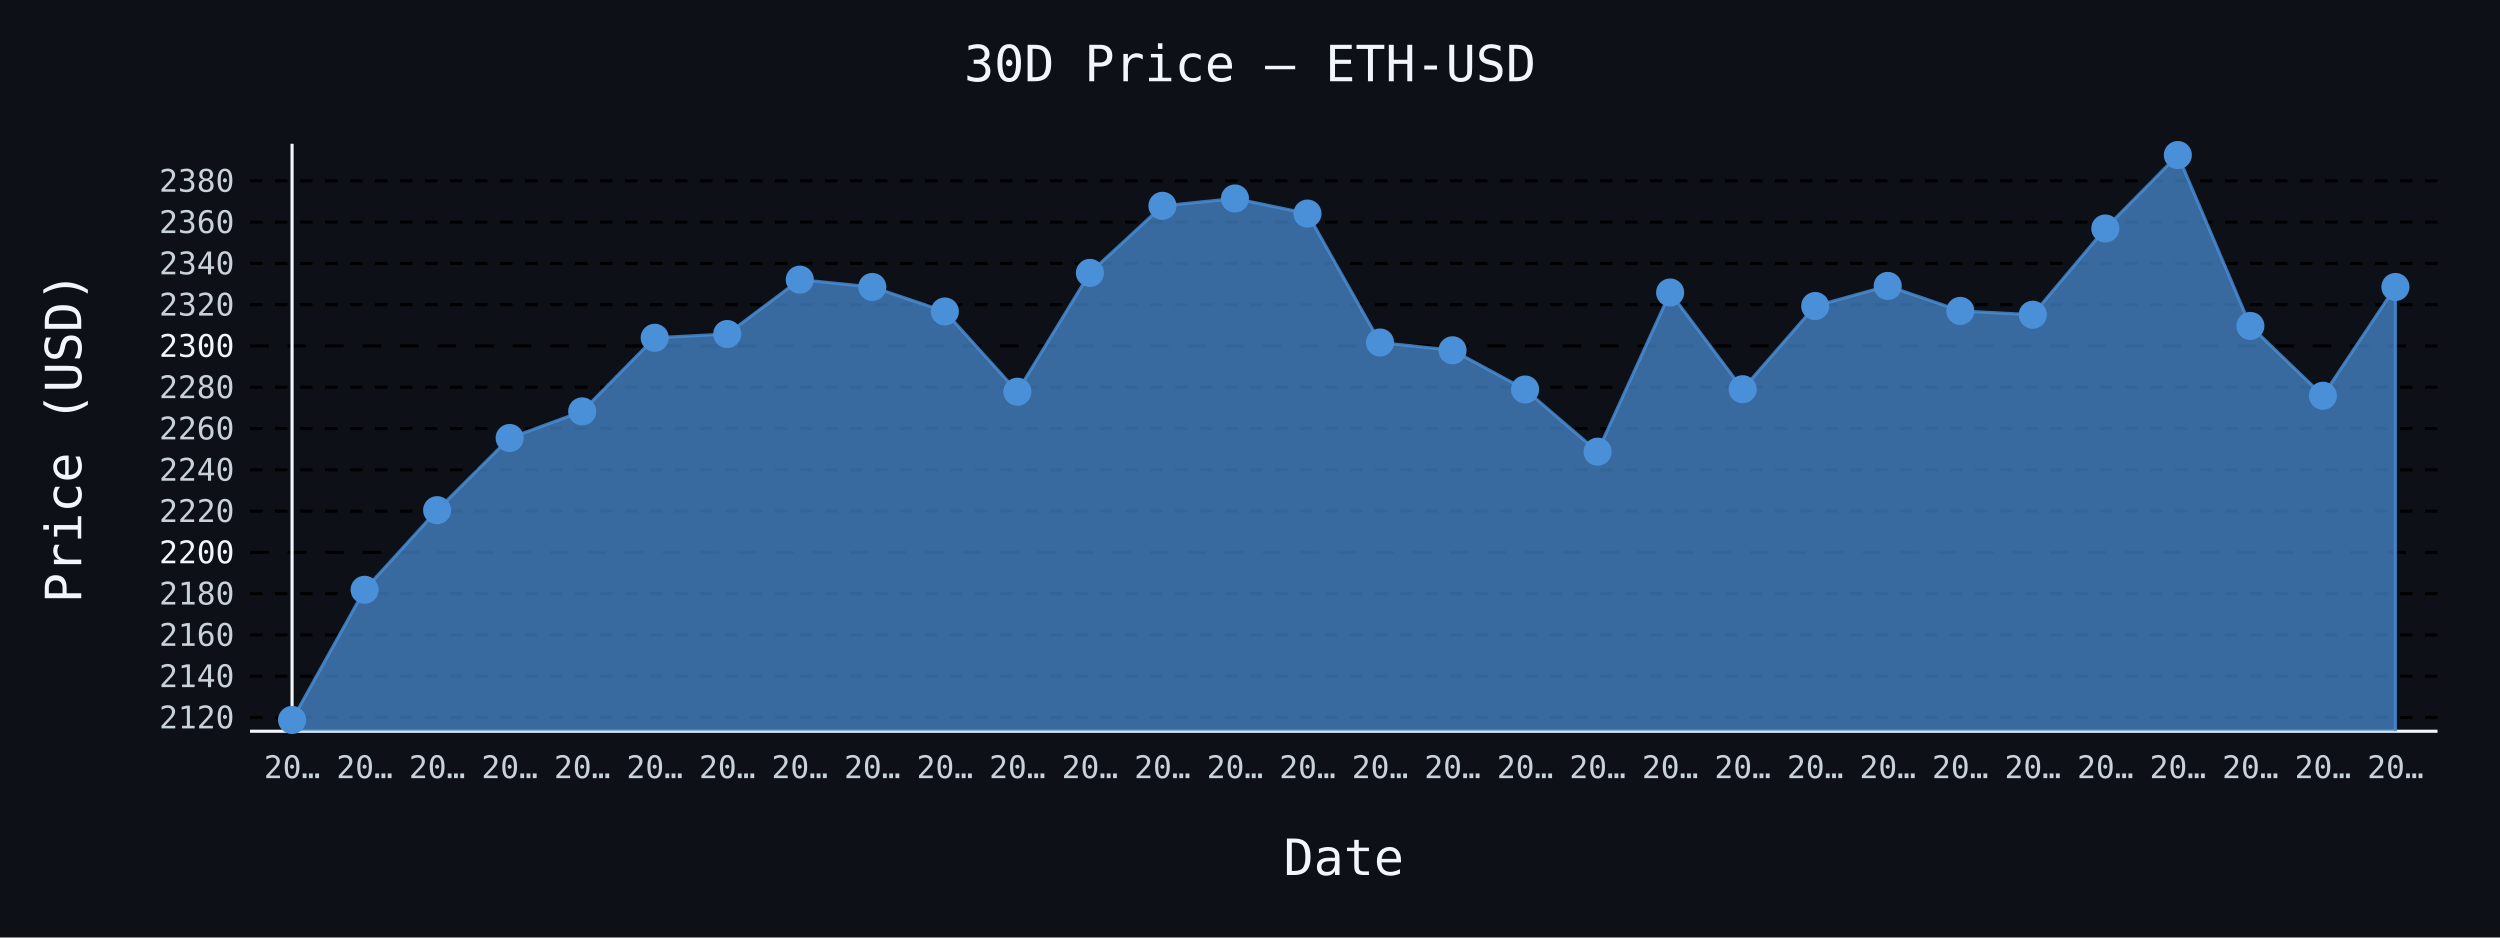
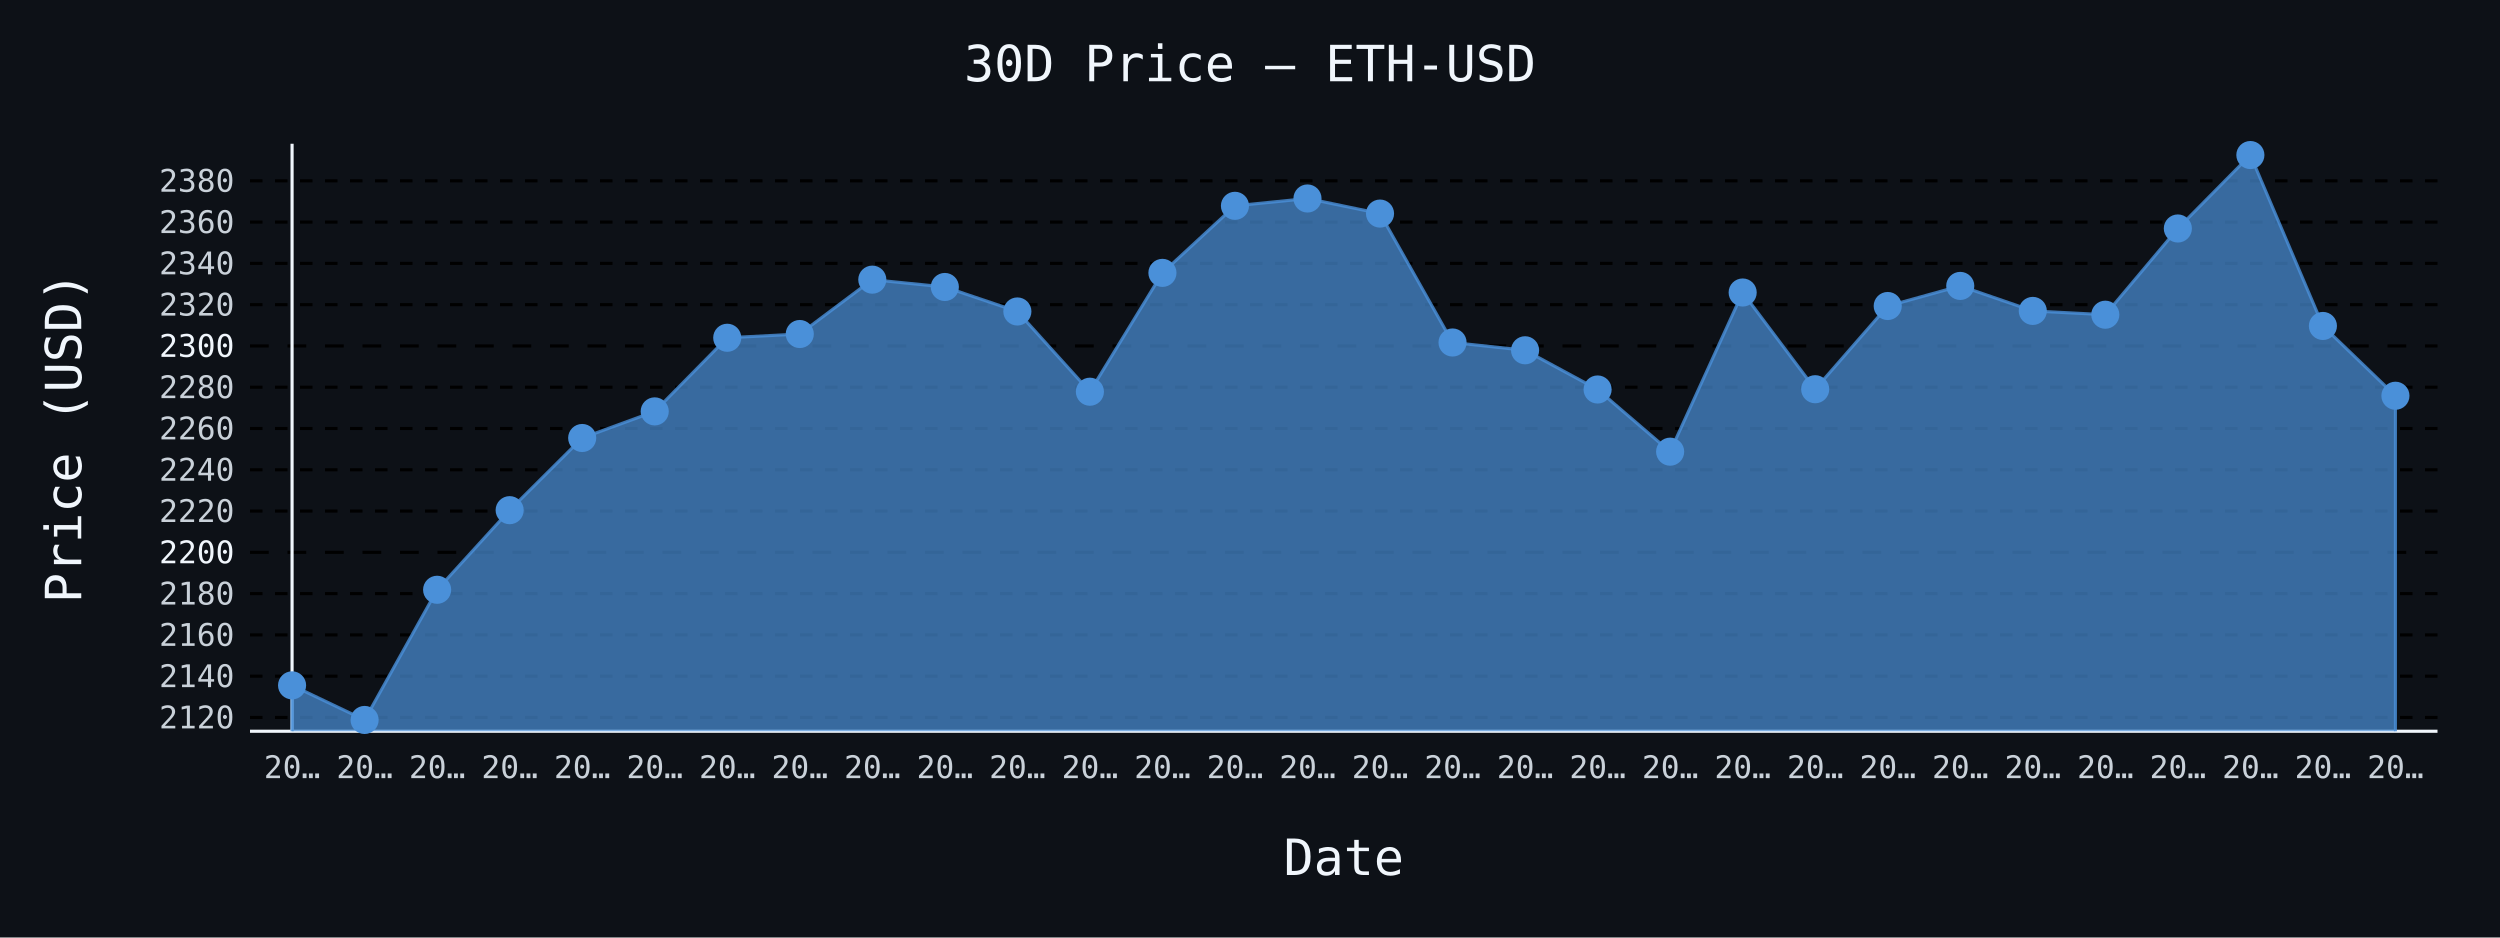
- <svg xmlns="http://www.w3.org/2000/svg" id="chart-c7792760-d975-44f0-aed2-12812cb6af30" class="pygal-chart" viewBox="0 0 800 300">
+ <svg xmlns="http://www.w3.org/2000/svg" id="chart-e688e5fb-0872-4450-bf79-f1bb2879bcd1" class="pygal-chart" viewBox="0 0 800 300">
  <defs>
-     <style type="text/css">#chart-c7792760-d975-44f0-aed2-12812cb6af30{-webkit-user-select:none;-webkit-font-smoothing:antialiased;font-family:monospace}#chart-c7792760-d975-44f0-aed2-12812cb6af30 .title{font-family:monospace;font-size:16px}#chart-c7792760-d975-44f0-aed2-12812cb6af30 .legends .legend text{font-family:monospace;font-size:14px}#chart-c7792760-d975-44f0-aed2-12812cb6af30 .axis text{font-family:monospace;font-size:10px}#chart-c7792760-d975-44f0-aed2-12812cb6af30 .axis text.major{font-family:monospace;font-size:10px}#chart-c7792760-d975-44f0-aed2-12812cb6af30 .text-overlay text.value{font-family:monospace;font-size:16px}#chart-c7792760-d975-44f0-aed2-12812cb6af30 .text-overlay text.label{font-family:monospace;font-size:10px}#chart-c7792760-d975-44f0-aed2-12812cb6af30 .tooltip{font-family:monospace;font-size:14px}#chart-c7792760-d975-44f0-aed2-12812cb6af30 text.no_data{font-family:monospace;font-size:64px}
- #chart-c7792760-d975-44f0-aed2-12812cb6af30{background-color:#0d1117}#chart-c7792760-d975-44f0-aed2-12812cb6af30 path,#chart-c7792760-d975-44f0-aed2-12812cb6af30 line,#chart-c7792760-d975-44f0-aed2-12812cb6af30 rect,#chart-c7792760-d975-44f0-aed2-12812cb6af30 circle{-webkit-transition:150ms;-moz-transition:150ms;transition:150ms}#chart-c7792760-d975-44f0-aed2-12812cb6af30 .graph &gt; .background{fill:#0d1117}#chart-c7792760-d975-44f0-aed2-12812cb6af30 .plot &gt; .background{fill:#0d1117}#chart-c7792760-d975-44f0-aed2-12812cb6af30 .graph{fill:#c9d1d9}#chart-c7792760-d975-44f0-aed2-12812cb6af30 text.no_data{fill:#f0f6fc}#chart-c7792760-d975-44f0-aed2-12812cb6af30 .title{fill:#f0f6fc}#chart-c7792760-d975-44f0-aed2-12812cb6af30 .legends .legend text{fill:#c9d1d9}#chart-c7792760-d975-44f0-aed2-12812cb6af30 .legends .legend:hover text{fill:#f0f6fc}#chart-c7792760-d975-44f0-aed2-12812cb6af30 .axis .line{stroke:#f0f6fc}#chart-c7792760-d975-44f0-aed2-12812cb6af30 .axis .guide.line{stroke:#8b949e}#chart-c7792760-d975-44f0-aed2-12812cb6af30 .axis .major.line{stroke:#c9d1d9}#chart-c7792760-d975-44f0-aed2-12812cb6af30 .axis text.major{fill:#f0f6fc}#chart-c7792760-d975-44f0-aed2-12812cb6af30 .axis.y .guides:hover .guide.line,#chart-c7792760-d975-44f0-aed2-12812cb6af30 .line-graph .axis.x .guides:hover .guide.line,#chart-c7792760-d975-44f0-aed2-12812cb6af30 .stackedline-graph .axis.x .guides:hover .guide.line,#chart-c7792760-d975-44f0-aed2-12812cb6af30 .xy-graph .axis.x .guides:hover .guide.line{stroke:#f0f6fc}#chart-c7792760-d975-44f0-aed2-12812cb6af30 .axis .guides:hover text{fill:#f0f6fc}#chart-c7792760-d975-44f0-aed2-12812cb6af30 .reactive{fill-opacity:.7;stroke-opacity:.8;stroke-width:1}#chart-c7792760-d975-44f0-aed2-12812cb6af30 .ci{stroke:#c9d1d9}#chart-c7792760-d975-44f0-aed2-12812cb6af30 .reactive.active,#chart-c7792760-d975-44f0-aed2-12812cb6af30 .active .reactive{fill-opacity:.8;stroke-opacity:.9;stroke-width:4}#chart-c7792760-d975-44f0-aed2-12812cb6af30 .ci .reactive.active{stroke-width:1.5}#chart-c7792760-d975-44f0-aed2-12812cb6af30 .series text{fill:#f0f6fc}#chart-c7792760-d975-44f0-aed2-12812cb6af30 .tooltip rect{fill:#0d1117;stroke:#f0f6fc;-webkit-transition:opacity 150ms;-moz-transition:opacity 150ms;transition:opacity 150ms}#chart-c7792760-d975-44f0-aed2-12812cb6af30 .tooltip .label{fill:#c9d1d9}#chart-c7792760-d975-44f0-aed2-12812cb6af30 .tooltip .label{fill:#c9d1d9}#chart-c7792760-d975-44f0-aed2-12812cb6af30 .tooltip .legend{font-size:.8em;fill:#8b949e}#chart-c7792760-d975-44f0-aed2-12812cb6af30 .tooltip .x_label{font-size:.6em;fill:#f0f6fc}#chart-c7792760-d975-44f0-aed2-12812cb6af30 .tooltip .xlink{font-size:.5em;text-decoration:underline}#chart-c7792760-d975-44f0-aed2-12812cb6af30 .tooltip .value{font-size:1.5em}#chart-c7792760-d975-44f0-aed2-12812cb6af30 .bound{font-size:.5em}#chart-c7792760-d975-44f0-aed2-12812cb6af30 .max-value{font-size:.75em;fill:#8b949e}#chart-c7792760-d975-44f0-aed2-12812cb6af30 .map-element{fill:#0d1117;stroke:#8b949e !important}#chart-c7792760-d975-44f0-aed2-12812cb6af30 .map-element .reactive{fill-opacity:inherit;stroke-opacity:inherit}#chart-c7792760-d975-44f0-aed2-12812cb6af30 .color-0,#chart-c7792760-d975-44f0-aed2-12812cb6af30 .color-0 a:visited{stroke:#4a90d9;fill:#4a90d9}#chart-c7792760-d975-44f0-aed2-12812cb6af30 .text-overlay .color-0 text{fill:black}
- #chart-c7792760-d975-44f0-aed2-12812cb6af30 text.no_data{text-anchor:middle}#chart-c7792760-d975-44f0-aed2-12812cb6af30 .guide.line{fill:none}#chart-c7792760-d975-44f0-aed2-12812cb6af30 .centered{text-anchor:middle}#chart-c7792760-d975-44f0-aed2-12812cb6af30 .title{text-anchor:middle}#chart-c7792760-d975-44f0-aed2-12812cb6af30 .legends .legend text{fill-opacity:1}#chart-c7792760-d975-44f0-aed2-12812cb6af30 .axis.x text{text-anchor:middle}#chart-c7792760-d975-44f0-aed2-12812cb6af30 .axis.x:not(.web) text[transform]{text-anchor:start}#chart-c7792760-d975-44f0-aed2-12812cb6af30 .axis.x:not(.web) text[transform].backwards{text-anchor:end}#chart-c7792760-d975-44f0-aed2-12812cb6af30 .axis.y text{text-anchor:end}#chart-c7792760-d975-44f0-aed2-12812cb6af30 .axis.y text[transform].backwards{text-anchor:start}#chart-c7792760-d975-44f0-aed2-12812cb6af30 .axis.y2 text{text-anchor:start}#chart-c7792760-d975-44f0-aed2-12812cb6af30 .axis.y2 text[transform].backwards{text-anchor:end}#chart-c7792760-d975-44f0-aed2-12812cb6af30 .axis .guide.line{stroke-dasharray:4,4;stroke:black}#chart-c7792760-d975-44f0-aed2-12812cb6af30 .axis .major.guide.line{stroke-dasharray:6,6;stroke:black}#chart-c7792760-d975-44f0-aed2-12812cb6af30 .horizontal .axis.y .guide.line,#chart-c7792760-d975-44f0-aed2-12812cb6af30 .horizontal .axis.y2 .guide.line,#chart-c7792760-d975-44f0-aed2-12812cb6af30 .vertical .axis.x .guide.line{opacity:0}#chart-c7792760-d975-44f0-aed2-12812cb6af30 .horizontal .axis.always_show .guide.line,#chart-c7792760-d975-44f0-aed2-12812cb6af30 .vertical .axis.always_show .guide.line{opacity:1 !important}#chart-c7792760-d975-44f0-aed2-12812cb6af30 .axis.y .guides:hover .guide.line,#chart-c7792760-d975-44f0-aed2-12812cb6af30 .axis.y2 .guides:hover .guide.line,#chart-c7792760-d975-44f0-aed2-12812cb6af30 .axis.x .guides:hover .guide.line{opacity:1}#chart-c7792760-d975-44f0-aed2-12812cb6af30 .axis .guides:hover text{opacity:1}#chart-c7792760-d975-44f0-aed2-12812cb6af30 .nofill{fill:none}#chart-c7792760-d975-44f0-aed2-12812cb6af30 .subtle-fill{fill-opacity:.2}#chart-c7792760-d975-44f0-aed2-12812cb6af30 .dot{stroke-width:1px;fill-opacity:1;stroke-opacity:1}#chart-c7792760-d975-44f0-aed2-12812cb6af30 .dot.active{stroke-width:5px}#chart-c7792760-d975-44f0-aed2-12812cb6af30 .dot.negative{fill:transparent}#chart-c7792760-d975-44f0-aed2-12812cb6af30 text,#chart-c7792760-d975-44f0-aed2-12812cb6af30 tspan{stroke:none !important}#chart-c7792760-d975-44f0-aed2-12812cb6af30 .series text.active{opacity:1}#chart-c7792760-d975-44f0-aed2-12812cb6af30 .tooltip rect{fill-opacity:.95;stroke-width:.5}#chart-c7792760-d975-44f0-aed2-12812cb6af30 .tooltip text{fill-opacity:1}#chart-c7792760-d975-44f0-aed2-12812cb6af30 .showable{visibility:hidden}#chart-c7792760-d975-44f0-aed2-12812cb6af30 .showable.shown{visibility:visible}#chart-c7792760-d975-44f0-aed2-12812cb6af30 .gauge-background{fill:rgba(229,229,229,1);stroke:none}#chart-c7792760-d975-44f0-aed2-12812cb6af30 .bg-lines{stroke:#0d1117;stroke-width:2px}</style>
+     <style type="text/css">#chart-e688e5fb-0872-4450-bf79-f1bb2879bcd1{-webkit-user-select:none;-webkit-font-smoothing:antialiased;font-family:monospace}#chart-e688e5fb-0872-4450-bf79-f1bb2879bcd1 .title{font-family:monospace;font-size:16px}#chart-e688e5fb-0872-4450-bf79-f1bb2879bcd1 .legends .legend text{font-family:monospace;font-size:14px}#chart-e688e5fb-0872-4450-bf79-f1bb2879bcd1 .axis text{font-family:monospace;font-size:10px}#chart-e688e5fb-0872-4450-bf79-f1bb2879bcd1 .axis text.major{font-family:monospace;font-size:10px}#chart-e688e5fb-0872-4450-bf79-f1bb2879bcd1 .text-overlay text.value{font-family:monospace;font-size:16px}#chart-e688e5fb-0872-4450-bf79-f1bb2879bcd1 .text-overlay text.label{font-family:monospace;font-size:10px}#chart-e688e5fb-0872-4450-bf79-f1bb2879bcd1 .tooltip{font-family:monospace;font-size:14px}#chart-e688e5fb-0872-4450-bf79-f1bb2879bcd1 text.no_data{font-family:monospace;font-size:64px}
+ #chart-e688e5fb-0872-4450-bf79-f1bb2879bcd1{background-color:#0d1117}#chart-e688e5fb-0872-4450-bf79-f1bb2879bcd1 path,#chart-e688e5fb-0872-4450-bf79-f1bb2879bcd1 line,#chart-e688e5fb-0872-4450-bf79-f1bb2879bcd1 rect,#chart-e688e5fb-0872-4450-bf79-f1bb2879bcd1 circle{-webkit-transition:150ms;-moz-transition:150ms;transition:150ms}#chart-e688e5fb-0872-4450-bf79-f1bb2879bcd1 .graph &gt; .background{fill:#0d1117}#chart-e688e5fb-0872-4450-bf79-f1bb2879bcd1 .plot &gt; .background{fill:#0d1117}#chart-e688e5fb-0872-4450-bf79-f1bb2879bcd1 .graph{fill:#c9d1d9}#chart-e688e5fb-0872-4450-bf79-f1bb2879bcd1 text.no_data{fill:#f0f6fc}#chart-e688e5fb-0872-4450-bf79-f1bb2879bcd1 .title{fill:#f0f6fc}#chart-e688e5fb-0872-4450-bf79-f1bb2879bcd1 .legends .legend text{fill:#c9d1d9}#chart-e688e5fb-0872-4450-bf79-f1bb2879bcd1 .legends .legend:hover text{fill:#f0f6fc}#chart-e688e5fb-0872-4450-bf79-f1bb2879bcd1 .axis .line{stroke:#f0f6fc}#chart-e688e5fb-0872-4450-bf79-f1bb2879bcd1 .axis .guide.line{stroke:#8b949e}#chart-e688e5fb-0872-4450-bf79-f1bb2879bcd1 .axis .major.line{stroke:#c9d1d9}#chart-e688e5fb-0872-4450-bf79-f1bb2879bcd1 .axis text.major{fill:#f0f6fc}#chart-e688e5fb-0872-4450-bf79-f1bb2879bcd1 .axis.y .guides:hover .guide.line,#chart-e688e5fb-0872-4450-bf79-f1bb2879bcd1 .line-graph .axis.x .guides:hover .guide.line,#chart-e688e5fb-0872-4450-bf79-f1bb2879bcd1 .stackedline-graph .axis.x .guides:hover .guide.line,#chart-e688e5fb-0872-4450-bf79-f1bb2879bcd1 .xy-graph .axis.x .guides:hover .guide.line{stroke:#f0f6fc}#chart-e688e5fb-0872-4450-bf79-f1bb2879bcd1 .axis .guides:hover text{fill:#f0f6fc}#chart-e688e5fb-0872-4450-bf79-f1bb2879bcd1 .reactive{fill-opacity:.7;stroke-opacity:.8;stroke-width:1}#chart-e688e5fb-0872-4450-bf79-f1bb2879bcd1 .ci{stroke:#c9d1d9}#chart-e688e5fb-0872-4450-bf79-f1bb2879bcd1 .reactive.active,#chart-e688e5fb-0872-4450-bf79-f1bb2879bcd1 .active .reactive{fill-opacity:.8;stroke-opacity:.9;stroke-width:4}#chart-e688e5fb-0872-4450-bf79-f1bb2879bcd1 .ci .reactive.active{stroke-width:1.5}#chart-e688e5fb-0872-4450-bf79-f1bb2879bcd1 .series text{fill:#f0f6fc}#chart-e688e5fb-0872-4450-bf79-f1bb2879bcd1 .tooltip rect{fill:#0d1117;stroke:#f0f6fc;-webkit-transition:opacity 150ms;-moz-transition:opacity 150ms;transition:opacity 150ms}#chart-e688e5fb-0872-4450-bf79-f1bb2879bcd1 .tooltip .label{fill:#c9d1d9}#chart-e688e5fb-0872-4450-bf79-f1bb2879bcd1 .tooltip .label{fill:#c9d1d9}#chart-e688e5fb-0872-4450-bf79-f1bb2879bcd1 .tooltip .legend{font-size:.8em;fill:#8b949e}#chart-e688e5fb-0872-4450-bf79-f1bb2879bcd1 .tooltip .x_label{font-size:.6em;fill:#f0f6fc}#chart-e688e5fb-0872-4450-bf79-f1bb2879bcd1 .tooltip .xlink{font-size:.5em;text-decoration:underline}#chart-e688e5fb-0872-4450-bf79-f1bb2879bcd1 .tooltip .value{font-size:1.5em}#chart-e688e5fb-0872-4450-bf79-f1bb2879bcd1 .bound{font-size:.5em}#chart-e688e5fb-0872-4450-bf79-f1bb2879bcd1 .max-value{font-size:.75em;fill:#8b949e}#chart-e688e5fb-0872-4450-bf79-f1bb2879bcd1 .map-element{fill:#0d1117;stroke:#8b949e !important}#chart-e688e5fb-0872-4450-bf79-f1bb2879bcd1 .map-element .reactive{fill-opacity:inherit;stroke-opacity:inherit}#chart-e688e5fb-0872-4450-bf79-f1bb2879bcd1 .color-0,#chart-e688e5fb-0872-4450-bf79-f1bb2879bcd1 .color-0 a:visited{stroke:#4a90d9;fill:#4a90d9}#chart-e688e5fb-0872-4450-bf79-f1bb2879bcd1 .text-overlay .color-0 text{fill:black}
+ #chart-e688e5fb-0872-4450-bf79-f1bb2879bcd1 text.no_data{text-anchor:middle}#chart-e688e5fb-0872-4450-bf79-f1bb2879bcd1 .guide.line{fill:none}#chart-e688e5fb-0872-4450-bf79-f1bb2879bcd1 .centered{text-anchor:middle}#chart-e688e5fb-0872-4450-bf79-f1bb2879bcd1 .title{text-anchor:middle}#chart-e688e5fb-0872-4450-bf79-f1bb2879bcd1 .legends .legend text{fill-opacity:1}#chart-e688e5fb-0872-4450-bf79-f1bb2879bcd1 .axis.x text{text-anchor:middle}#chart-e688e5fb-0872-4450-bf79-f1bb2879bcd1 .axis.x:not(.web) text[transform]{text-anchor:start}#chart-e688e5fb-0872-4450-bf79-f1bb2879bcd1 .axis.x:not(.web) text[transform].backwards{text-anchor:end}#chart-e688e5fb-0872-4450-bf79-f1bb2879bcd1 .axis.y text{text-anchor:end}#chart-e688e5fb-0872-4450-bf79-f1bb2879bcd1 .axis.y text[transform].backwards{text-anchor:start}#chart-e688e5fb-0872-4450-bf79-f1bb2879bcd1 .axis.y2 text{text-anchor:start}#chart-e688e5fb-0872-4450-bf79-f1bb2879bcd1 .axis.y2 text[transform].backwards{text-anchor:end}#chart-e688e5fb-0872-4450-bf79-f1bb2879bcd1 .axis .guide.line{stroke-dasharray:4,4;stroke:black}#chart-e688e5fb-0872-4450-bf79-f1bb2879bcd1 .axis .major.guide.line{stroke-dasharray:6,6;stroke:black}#chart-e688e5fb-0872-4450-bf79-f1bb2879bcd1 .horizontal .axis.y .guide.line,#chart-e688e5fb-0872-4450-bf79-f1bb2879bcd1 .horizontal .axis.y2 .guide.line,#chart-e688e5fb-0872-4450-bf79-f1bb2879bcd1 .vertical .axis.x .guide.line{opacity:0}#chart-e688e5fb-0872-4450-bf79-f1bb2879bcd1 .horizontal .axis.always_show .guide.line,#chart-e688e5fb-0872-4450-bf79-f1bb2879bcd1 .vertical .axis.always_show .guide.line{opacity:1 !important}#chart-e688e5fb-0872-4450-bf79-f1bb2879bcd1 .axis.y .guides:hover .guide.line,#chart-e688e5fb-0872-4450-bf79-f1bb2879bcd1 .axis.y2 .guides:hover .guide.line,#chart-e688e5fb-0872-4450-bf79-f1bb2879bcd1 .axis.x .guides:hover .guide.line{opacity:1}#chart-e688e5fb-0872-4450-bf79-f1bb2879bcd1 .axis .guides:hover text{opacity:1}#chart-e688e5fb-0872-4450-bf79-f1bb2879bcd1 .nofill{fill:none}#chart-e688e5fb-0872-4450-bf79-f1bb2879bcd1 .subtle-fill{fill-opacity:.2}#chart-e688e5fb-0872-4450-bf79-f1bb2879bcd1 .dot{stroke-width:1px;fill-opacity:1;stroke-opacity:1}#chart-e688e5fb-0872-4450-bf79-f1bb2879bcd1 .dot.active{stroke-width:5px}#chart-e688e5fb-0872-4450-bf79-f1bb2879bcd1 .dot.negative{fill:transparent}#chart-e688e5fb-0872-4450-bf79-f1bb2879bcd1 text,#chart-e688e5fb-0872-4450-bf79-f1bb2879bcd1 tspan{stroke:none !important}#chart-e688e5fb-0872-4450-bf79-f1bb2879bcd1 .series text.active{opacity:1}#chart-e688e5fb-0872-4450-bf79-f1bb2879bcd1 .tooltip rect{fill-opacity:.95;stroke-width:.5}#chart-e688e5fb-0872-4450-bf79-f1bb2879bcd1 .tooltip text{fill-opacity:1}#chart-e688e5fb-0872-4450-bf79-f1bb2879bcd1 .showable{visibility:hidden}#chart-e688e5fb-0872-4450-bf79-f1bb2879bcd1 .showable.shown{visibility:visible}#chart-e688e5fb-0872-4450-bf79-f1bb2879bcd1 .gauge-background{fill:rgba(229,229,229,1);stroke:none}#chart-e688e5fb-0872-4450-bf79-f1bb2879bcd1 .bg-lines{stroke:#0d1117;stroke-width:2px}</style>
  </defs>
  <g class="graph line-graph vertical">
    <rect x="0" y="0" width="800" height="300" class="background" />
    <g transform="translate(80, 46)" class="plot">
      <rect x="0" y="0" width="700.0" height="188" class="background" />
      <g class="axis y always_show">
        <path d="M0 188 h700" class="line" />
        <g class="guides">
          <path d="M0 183.585 h700" class="guide line" />
          <text x="-5" y="187.085" class="">2120</text>
        </g>
        <g class="guides">
          <path d="M0 170.376 h700" class="guide line" />
          <text x="-5" y="173.876" class="">2140</text>
        </g>
        <g class="guides">
          <path d="M0 157.167 h700" class="guide line" />
          <text x="-5" y="160.667" class="">2160</text>
        </g>
        <g class="guides">
          <path d="M0 143.958 h700" class="guide line" />
          <text x="-5" y="147.458" class="">2180</text>
        </g>
        <g class="guides">
          <path d="M0 130.748 h700" class="major guide line" />
          <text x="-5" y="134.248" class="major">2200</text>
        </g>
        <g class="guides">
          <path d="M0 117.539 h700" class="guide line" />
          <text x="-5" y="121.039" class="">2220</text>
        </g>
        <g class="guides">
          <path d="M0 104.33 h700" class="guide line" />
          <text x="-5" y="107.83" class="">2240</text>
        </g>
        <g class="guides">
          <path d="M0 91.12 h700" class="guide line" />
          <text x="-5" y="94.62" class="">2260</text>
        </g>
        <g class="guides">
          <path d="M0 77.911 h700" class="guide line" />
          <text x="-5" y="81.411" class="">2280</text>
        </g>
        <g class="guides">
          <path d="M0 64.702 h700" class="major guide line" />
          <text x="-5" y="68.202" class="major">2300</text>
        </g>
        <g class="guides">
          <path d="M0 51.492 h700" class="guide line" />
          <text x="-5" y="54.992" class="">2320</text>
        </g>
        <g class="guides">
          <path d="M0 38.283 h700" class="guide line" />
          <text x="-5" y="41.783" class="">2340</text>
        </g>
        <g class="guides">
          <path d="M0 25.074 h700" class="guide line" />
          <text x="-5" y="28.574" class="">2360</text>
        </g>
        <g class="guides">
          <path d="M0 11.865 h700" class="guide line" />
          <text x="-5" y="15.365" class="">2380</text>
        </g>
      </g>
      <g class="axis x">
        <g class="guides">
          <path d="M13.462 0 v188" class="line" />
          <text x="13.462" y="203.0" class="">20…</text>
        </g>
        <g class="guides">
          <path d="M36.671 0 v188" class="guide line" />
          <text x="36.671" y="203.0" class="">20…</text>
        </g>
        <g class="guides">
          <path d="M59.881 0 v188" class="guide line" />
          <text x="59.881" y="203.0" class="">20…</text>
        </g>
        <g class="guides">
          <path d="M83.09 0 v188" class="guide line" />
          <text x="83.09" y="203.0" class="">20…</text>
        </g>
        <g class="guides">
          <path d="M106.3 0 v188" class="guide line" />
          <text x="106.3" y="203.0" class="">20…</text>
        </g>
        <g class="guides">
          <path d="M129.509 0 v188" class="guide line" />
          <text x="129.509" y="203.0" class="">20…</text>
        </g>
        <g class="guides">
          <path d="M152.719 0 v188" class="guide line" />
          <text x="152.719" y="203.0" class="">20…</text>
        </g>
        <g class="guides">
          <path d="M175.928 0 v188" class="guide line" />
          <text x="175.928" y="203.0" class="">20…</text>
        </g>
        <g class="guides">
          <path d="M199.138 0 v188" class="guide line" />
          <text x="199.138" y="203.0" class="">20…</text>
        </g>
        <g class="guides">
          <path d="M222.347 0 v188" class="guide line" />
          <text x="222.347" y="203.0" class="">20…</text>
        </g>
        <g class="guides">
          <path d="M245.557 0 v188" class="guide line" />
          <text x="245.557" y="203.0" class="">20…</text>
        </g>
        <g class="guides">
          <path d="M268.767 0 v188" class="guide line" />
          <text x="268.767" y="203.0" class="">20…</text>
        </g>
        <g class="guides">
          <path d="M291.976 0 v188" class="guide line" />
          <text x="291.976" y="203.0" class="">20…</text>
        </g>
        <g class="guides">
          <path d="M315.186 0 v188" class="guide line" />
          <text x="315.186" y="203.0" class="">20…</text>
        </g>
        <g class="guides">
          <path d="M338.395 0 v188" class="guide line" />
          <text x="338.395" y="203.0" class="">20…</text>
        </g>
        <g class="guides">
          <path d="M361.605 0 v188" class="guide line" />
          <text x="361.605" y="203.0" class="">20…</text>
        </g>
        <g class="guides">
          <path d="M384.814 0 v188" class="guide line" />
          <text x="384.814" y="203.0" class="">20…</text>
        </g>
        <g class="guides">
          <path d="M408.024 0 v188" class="guide line" />
          <text x="408.024" y="203.0" class="">20…</text>
        </g>
        <g class="guides">
          <path d="M431.233 0 v188" class="guide line" />
          <text x="431.233" y="203.0" class="">20…</text>
        </g>
        <g class="guides">
          <path d="M454.443 0 v188" class="guide line" />
          <text x="454.443" y="203.0" class="">20…</text>
        </g>
        <g class="guides">
          <path d="M477.653 0 v188" class="guide line" />
          <text x="477.653" y="203.0" class="">20…</text>
        </g>
        <g class="guides">
          <path d="M500.862 0 v188" class="guide line" />
          <text x="500.862" y="203.0" class="">20…</text>
        </g>
        <g class="guides">
          <path d="M524.072 0 v188" class="guide line" />
          <text x="524.072" y="203.0" class="">20…</text>
        </g>
        <g class="guides">
          <path d="M547.281 0 v188" class="guide line" />
          <text x="547.281" y="203.0" class="">20…</text>
        </g>
        <g class="guides">
          <path d="M570.491 0 v188" class="guide line" />
          <text x="570.491" y="203.0" class="">20…</text>
        </g>
        <g class="guides">
          <path d="M593.7 0 v188" class="guide line" />
          <text x="593.7" y="203.0" class="">20…</text>
        </g>
        <g class="guides">
          <path d="M616.91 0 v188" class="guide line" />
          <text x="616.91" y="203.0" class="">20…</text>
        </g>
        <g class="guides">
          <path d="M640.119 0 v188" class="guide line" />
          <text x="640.119" y="203.0" class="">20…</text>
        </g>
        <g class="guides">
          <path d="M663.329 0 v188" class="guide line" />
          <text x="663.329" y="203.0" class="">20…</text>
        </g>
        <g class="guides">
          <path d="M686.538 0 v188" class="guide line" />
          <text x="686.538" y="203.0" class="">20…</text>
        </g>
      </g>
      <g class="series serie-0 color-0">
-         <path d="M13.462 188 L13.462 184.385 36.671 142.729 59.881 117.255 83.09 94.159 106.3 85.645 129.509 62.086 152.719 60.884 175.928 43.488 199.138 45.832 222.347 53.672 245.557 79.351 268.767 41.321 291.976 19.863 315.186 17.518 338.395 22.346 361.605 63.599 384.814 66.089 408.024 78.638 431.233 98.537 454.443 47.602 477.653 78.552 500.862 51.922 524.072 45.495 547.281 53.494 570.491 54.709 593.7 27.115 616.91 3.615 640.119 58.308 663.329 80.639 686.538 45.832 686.538 188" class="line reactive" />
+         <path d="M13.462 188 L13.462 173.315 36.671 184.385 59.881 142.729 83.09 117.255 106.3 94.159 129.509 85.645 152.719 62.086 175.928 60.884 199.138 43.488 222.347 45.832 245.557 53.672 268.767 79.351 291.976 41.321 315.186 19.863 338.395 17.518 361.605 22.346 384.814 63.599 408.024 66.089 431.233 78.638 454.443 98.537 477.653 47.602 500.862 78.552 524.072 51.922 547.281 45.495 570.491 53.494 593.7 54.709 616.91 27.115 640.119 3.615 663.329 58.308 686.538 80.639 686.538 188" class="line reactive" />
      </g>
    </g>
    <g class="titles">
      <text x="400.0" y="26" class="title plot_title">30D Price — ETH-USD</text>
      <text x="430.0" y="280" class="title">Date</text>
      <text x="0" y="166.0" class="title" transform="rotate(-90 0 140)">Price (USD)</text>
    </g>
    <g transform="translate(80, 46)" class="plot overlay">
      <g class="series serie-0 color-0">
        <g class="dots">
-           <circle cx="13.462" cy="184.385" r="4" class="dot reactive tooltip-trigger" />
-         </g>
-         <g class="dots">
-           <circle cx="36.671" cy="142.729" r="4" class="dot reactive tooltip-trigger" />
-         </g>
-         <g class="dots">
-           <circle cx="59.881" cy="117.255" r="4" class="dot reactive tooltip-trigger" />
-         </g>
-         <g class="dots">
-           <circle cx="83.09" cy="94.159" r="4" class="dot reactive tooltip-trigger" />
-         </g>
-         <g class="dots">
-           <circle cx="106.3" cy="85.645" r="4" class="dot reactive tooltip-trigger" />
-         </g>
-         <g class="dots">
-           <circle cx="129.509" cy="62.086" r="4" class="dot reactive tooltip-trigger" />
-         </g>
-         <g class="dots">
-           <circle cx="152.719" cy="60.884" r="4" class="dot reactive tooltip-trigger" />
-         </g>
-         <g class="dots">
-           <circle cx="175.928" cy="43.488" r="4" class="dot reactive tooltip-trigger" />
-         </g>
-         <g class="dots">
-           <circle cx="199.138" cy="45.832" r="4" class="dot reactive tooltip-trigger" />
-         </g>
-         <g class="dots">
-           <circle cx="222.347" cy="53.672" r="4" class="dot reactive tooltip-trigger" />
-         </g>
-         <g class="dots">
-           <circle cx="245.557" cy="79.351" r="4" class="dot reactive tooltip-trigger" />
-         </g>
-         <g class="dots">
-           <circle cx="268.767" cy="41.321" r="4" class="dot reactive tooltip-trigger" />
-         </g>
-         <g class="dots">
-           <circle cx="291.976" cy="19.863" r="4" class="dot reactive tooltip-trigger" />
-         </g>
-         <g class="dots">
-           <circle cx="315.186" cy="17.518" r="4" class="dot reactive tooltip-trigger" />
-         </g>
-         <g class="dots">
-           <circle cx="338.395" cy="22.346" r="4" class="dot reactive tooltip-trigger" />
-         </g>
-         <g class="dots">
-           <circle cx="361.605" cy="63.599" r="4" class="dot reactive tooltip-trigger" />
-         </g>
-         <g class="dots">
-           <circle cx="384.814" cy="66.089" r="4" class="dot reactive tooltip-trigger" />
-         </g>
-         <g class="dots">
-           <circle cx="408.024" cy="78.638" r="4" class="dot reactive tooltip-trigger" />
-         </g>
-         <g class="dots">
-           <circle cx="431.233" cy="98.537" r="4" class="dot reactive tooltip-trigger" />
-         </g>
-         <g class="dots">
-           <circle cx="454.443" cy="47.602" r="4" class="dot reactive tooltip-trigger" />
-         </g>
-         <g class="dots">
-           <circle cx="477.653" cy="78.552" r="4" class="dot reactive tooltip-trigger" />
-         </g>
-         <g class="dots">
-           <circle cx="500.862" cy="51.922" r="4" class="dot reactive tooltip-trigger" />
-         </g>
-         <g class="dots">
-           <circle cx="524.072" cy="45.495" r="4" class="dot reactive tooltip-trigger" />
-         </g>
-         <g class="dots">
-           <circle cx="547.281" cy="53.494" r="4" class="dot reactive tooltip-trigger" />
-         </g>
-         <g class="dots">
-           <circle cx="570.491" cy="54.709" r="4" class="dot reactive tooltip-trigger" />
-         </g>
-         <g class="dots">
-           <circle cx="593.7" cy="27.115" r="4" class="dot reactive tooltip-trigger" />
-         </g>
-         <g class="dots">
-           <circle cx="616.91" cy="3.615" r="4" class="dot reactive tooltip-trigger" />
-         </g>
-         <g class="dots">
-           <circle cx="640.119" cy="58.308" r="4" class="dot reactive tooltip-trigger" />
-         </g>
-         <g class="dots">
-           <circle cx="663.329" cy="80.639" r="4" class="dot reactive tooltip-trigger" />
-         </g>
-         <g class="dots">
-           <circle cx="686.538" cy="45.832" r="4" class="dot reactive tooltip-trigger" />
+           <circle cx="13.462" cy="173.315" r="4" class="dot reactive tooltip-trigger" />
+         </g>
+         <g class="dots">
+           <circle cx="36.671" cy="184.385" r="4" class="dot reactive tooltip-trigger" />
+         </g>
+         <g class="dots">
+           <circle cx="59.881" cy="142.729" r="4" class="dot reactive tooltip-trigger" />
+         </g>
+         <g class="dots">
+           <circle cx="83.09" cy="117.255" r="4" class="dot reactive tooltip-trigger" />
+         </g>
+         <g class="dots">
+           <circle cx="106.3" cy="94.159" r="4" class="dot reactive tooltip-trigger" />
+         </g>
+         <g class="dots">
+           <circle cx="129.509" cy="85.645" r="4" class="dot reactive tooltip-trigger" />
+         </g>
+         <g class="dots">
+           <circle cx="152.719" cy="62.086" r="4" class="dot reactive tooltip-trigger" />
+         </g>
+         <g class="dots">
+           <circle cx="175.928" cy="60.884" r="4" class="dot reactive tooltip-trigger" />
+         </g>
+         <g class="dots">
+           <circle cx="199.138" cy="43.488" r="4" class="dot reactive tooltip-trigger" />
+         </g>
+         <g class="dots">
+           <circle cx="222.347" cy="45.832" r="4" class="dot reactive tooltip-trigger" />
+         </g>
+         <g class="dots">
+           <circle cx="245.557" cy="53.672" r="4" class="dot reactive tooltip-trigger" />
+         </g>
+         <g class="dots">
+           <circle cx="268.767" cy="79.351" r="4" class="dot reactive tooltip-trigger" />
+         </g>
+         <g class="dots">
+           <circle cx="291.976" cy="41.321" r="4" class="dot reactive tooltip-trigger" />
+         </g>
+         <g class="dots">
+           <circle cx="315.186" cy="19.863" r="4" class="dot reactive tooltip-trigger" />
+         </g>
+         <g class="dots">
+           <circle cx="338.395" cy="17.518" r="4" class="dot reactive tooltip-trigger" />
+         </g>
+         <g class="dots">
+           <circle cx="361.605" cy="22.346" r="4" class="dot reactive tooltip-trigger" />
+         </g>
+         <g class="dots">
+           <circle cx="384.814" cy="63.599" r="4" class="dot reactive tooltip-trigger" />
+         </g>
+         <g class="dots">
+           <circle cx="408.024" cy="66.089" r="4" class="dot reactive tooltip-trigger" />
+         </g>
+         <g class="dots">
+           <circle cx="431.233" cy="78.638" r="4" class="dot reactive tooltip-trigger" />
+         </g>
+         <g class="dots">
+           <circle cx="454.443" cy="98.537" r="4" class="dot reactive tooltip-trigger" />
+         </g>
+         <g class="dots">
+           <circle cx="477.653" cy="47.602" r="4" class="dot reactive tooltip-trigger" />
+         </g>
+         <g class="dots">
+           <circle cx="500.862" cy="78.552" r="4" class="dot reactive tooltip-trigger" />
+         </g>
+         <g class="dots">
+           <circle cx="524.072" cy="51.922" r="4" class="dot reactive tooltip-trigger" />
+         </g>
+         <g class="dots">
+           <circle cx="547.281" cy="45.495" r="4" class="dot reactive tooltip-trigger" />
+         </g>
+         <g class="dots">
+           <circle cx="570.491" cy="53.494" r="4" class="dot reactive tooltip-trigger" />
+         </g>
+         <g class="dots">
+           <circle cx="593.7" cy="54.709" r="4" class="dot reactive tooltip-trigger" />
+         </g>
+         <g class="dots">
+           <circle cx="616.91" cy="27.115" r="4" class="dot reactive tooltip-trigger" />
+         </g>
+         <g class="dots">
+           <circle cx="640.119" cy="3.615" r="4" class="dot reactive tooltip-trigger" />
+         </g>
+         <g class="dots">
+           <circle cx="663.329" cy="58.308" r="4" class="dot reactive tooltip-trigger" />
+         </g>
+         <g class="dots">
+           <circle cx="686.538" cy="80.639" r="4" class="dot reactive tooltip-trigger" />
        </g>
      </g>
    </g>
    <g transform="translate(80, 46)" class="plot text-overlay">
      <g class="series serie-0 color-0" />
    </g>
    <g transform="translate(80, 46)" class="plot tooltip-overlay">
      <g transform="translate(0 0)" style="opacity: 0" class="tooltip">
        <rect rx="0" ry="0" width="0" height="0" class="tooltip-box" />
        <g class="text" />
      </g>
    </g>
  </g>
</svg>
